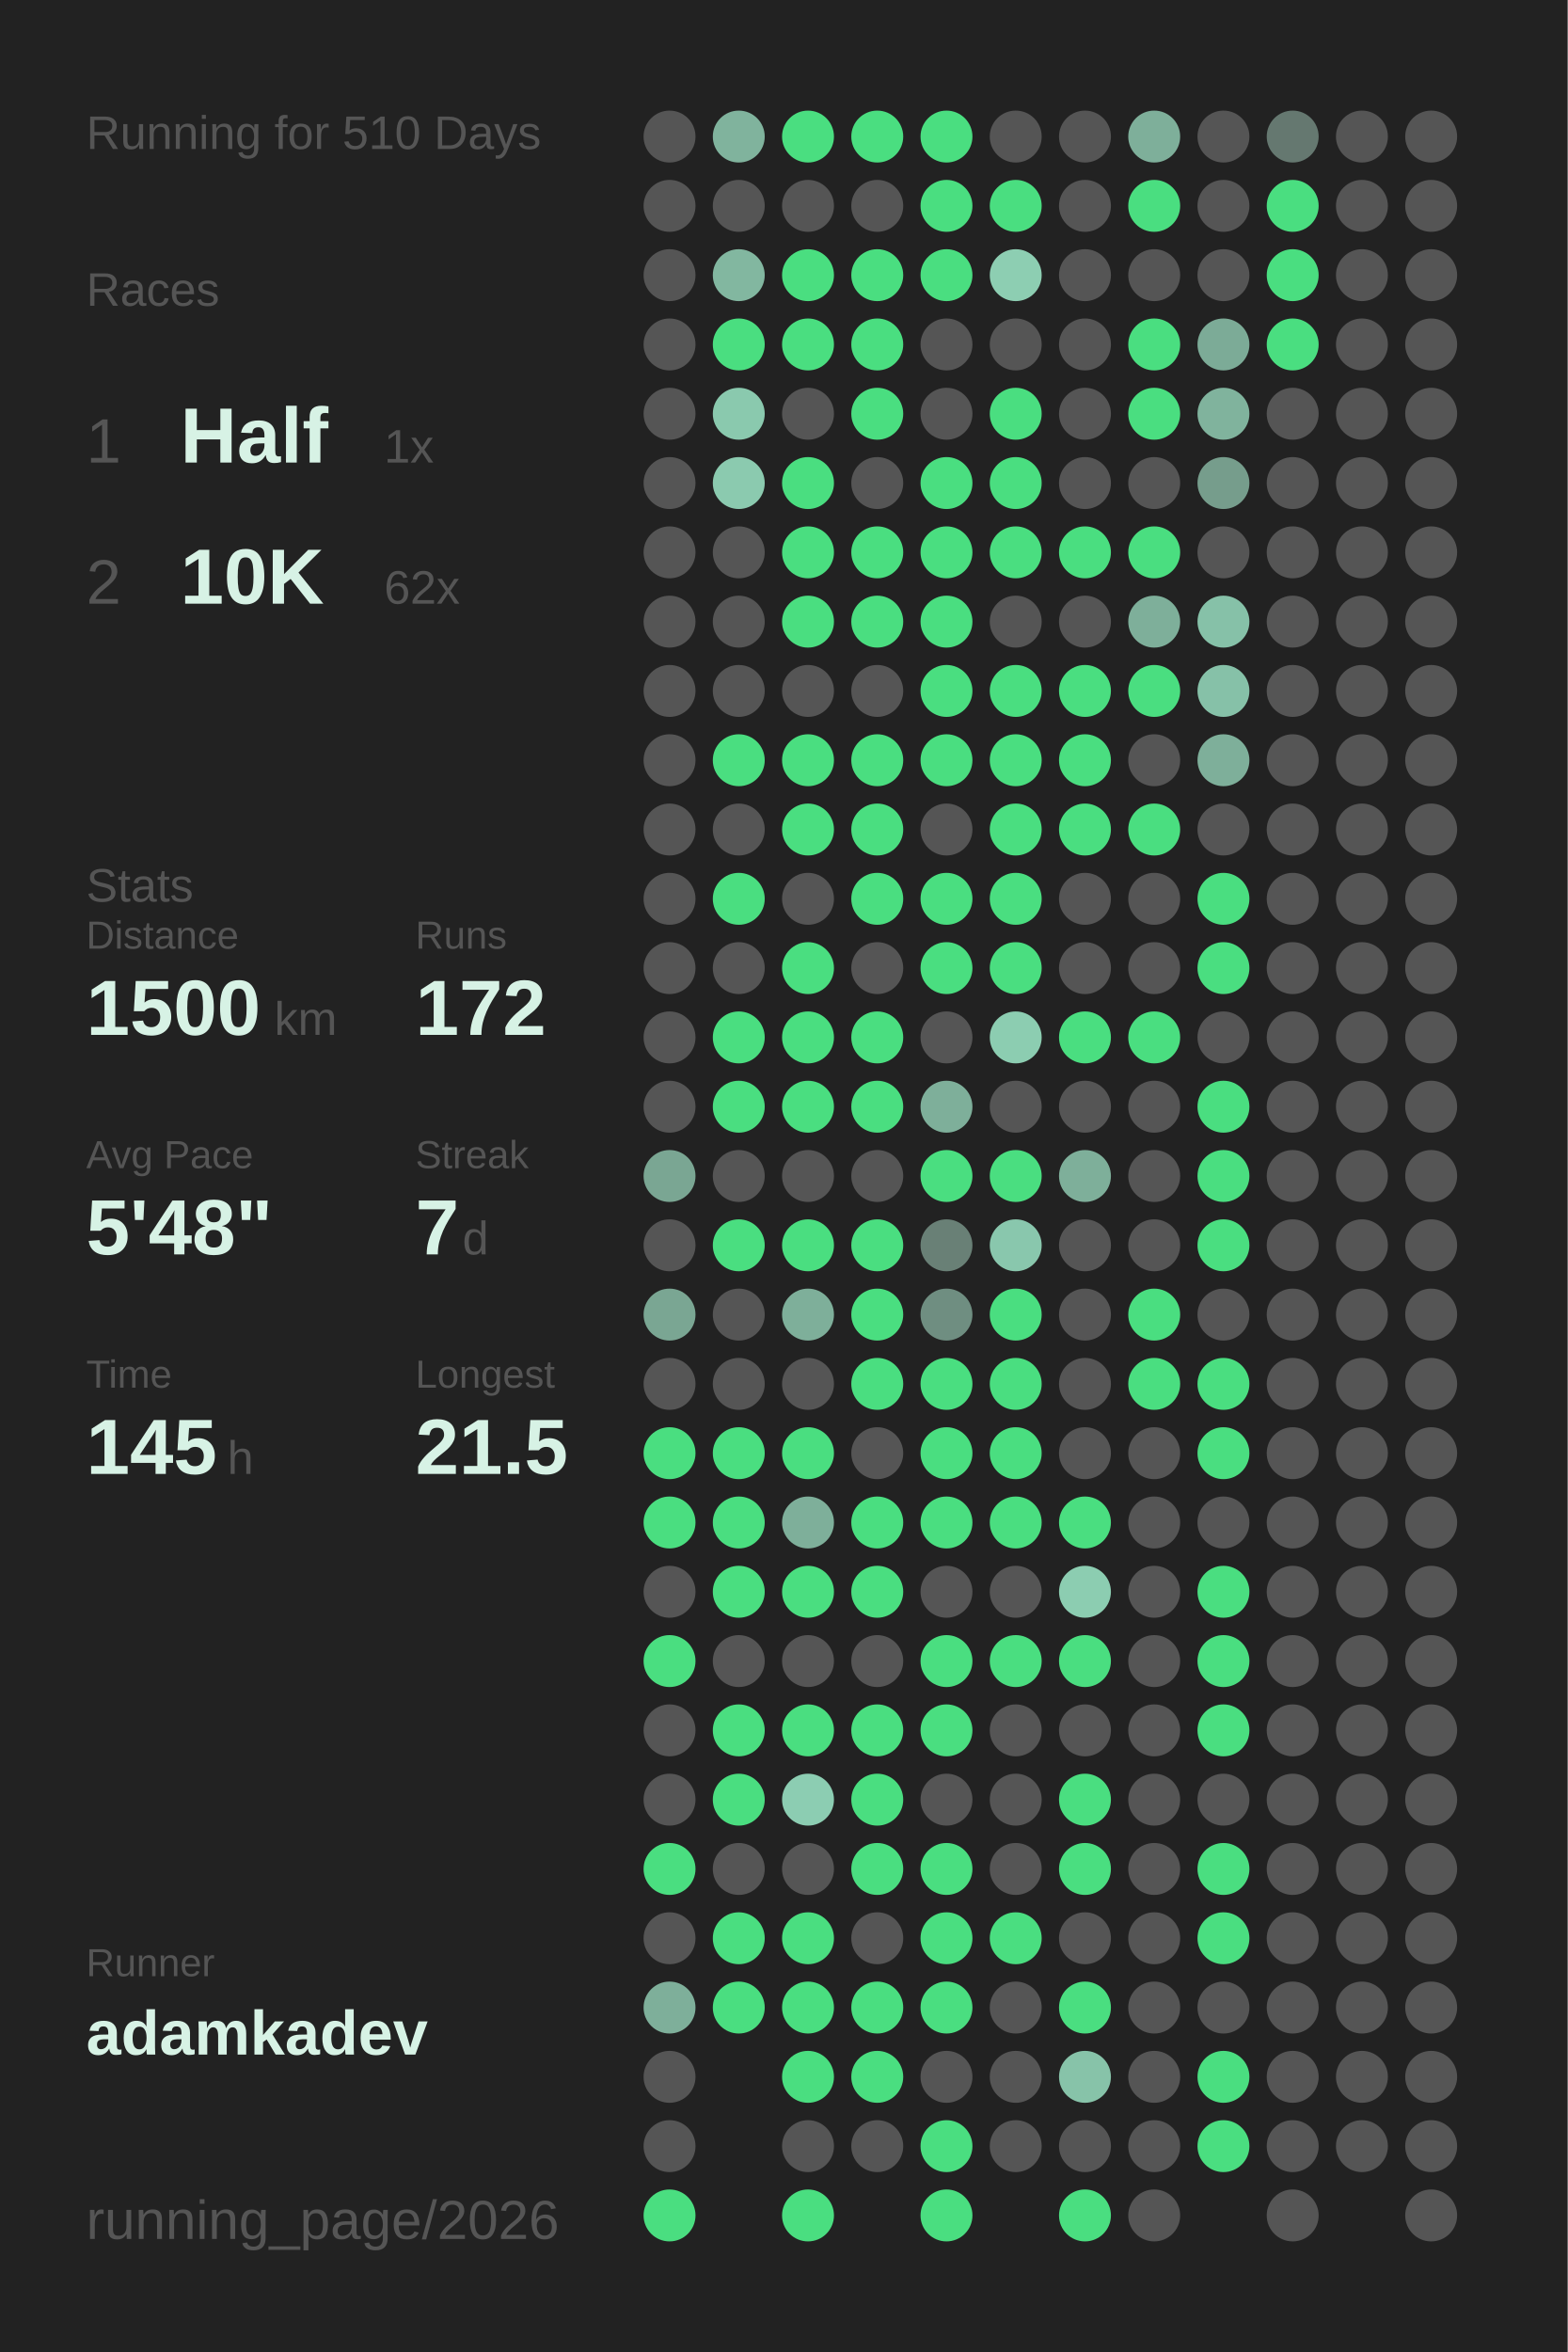
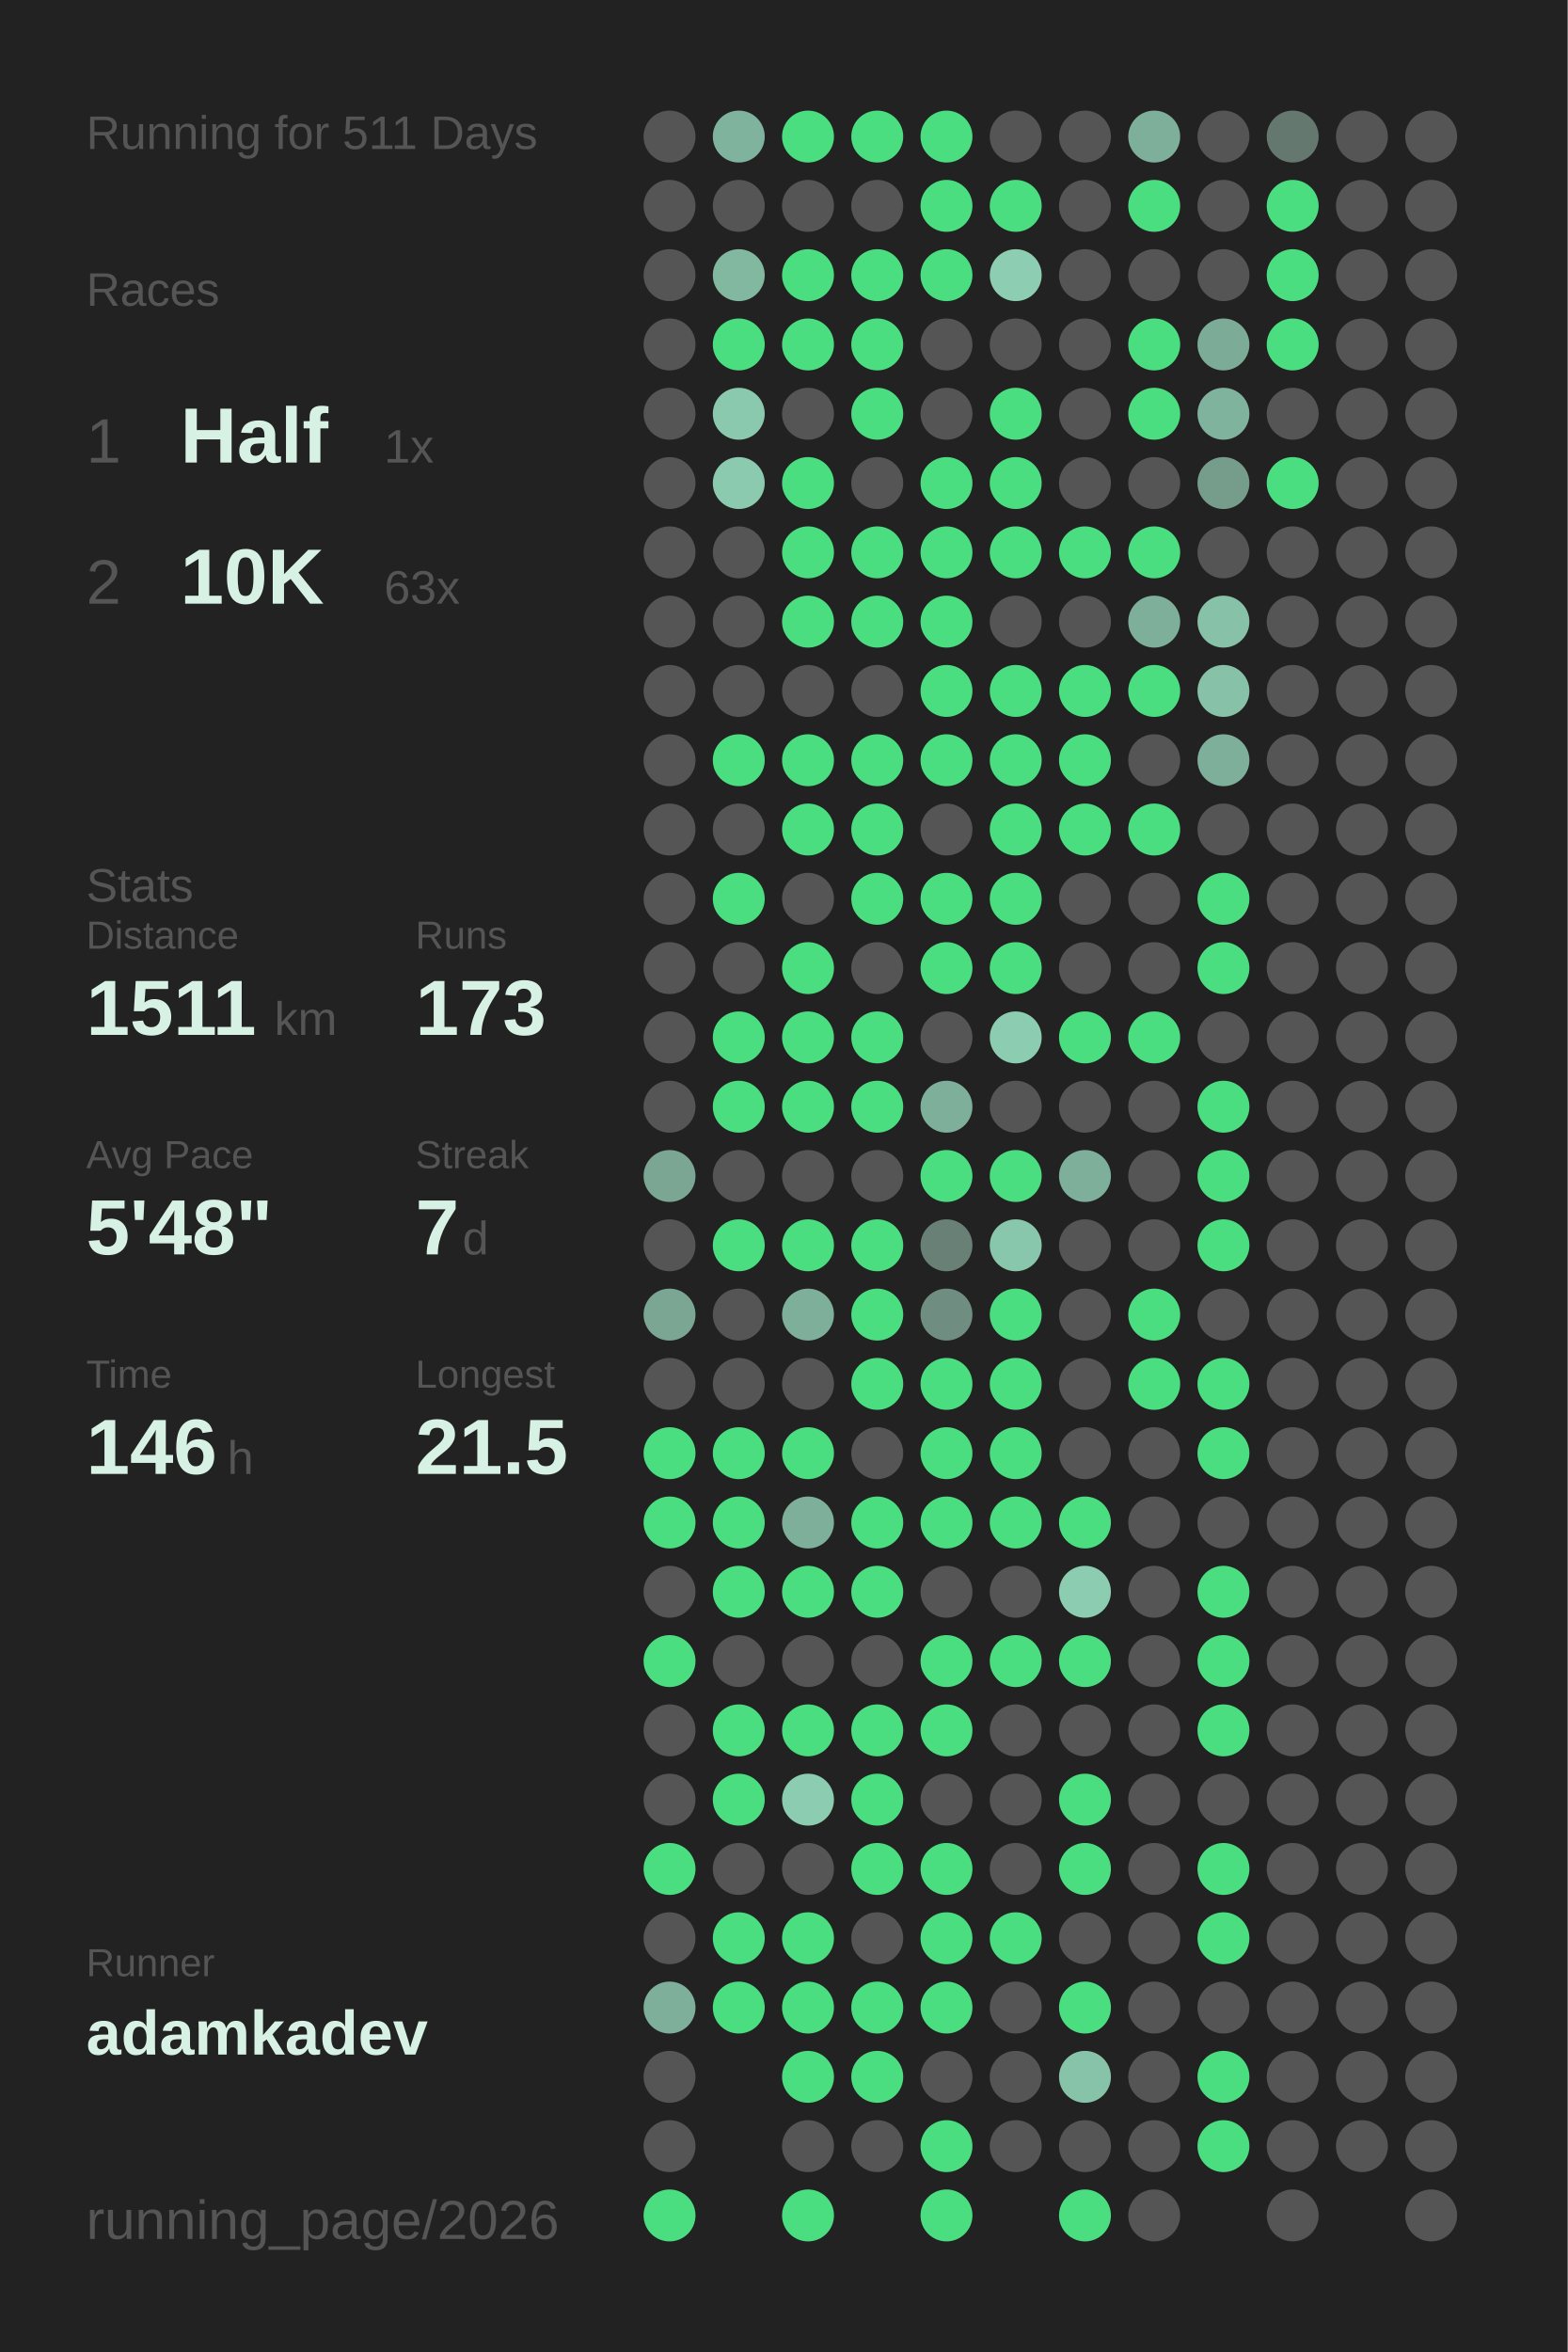
<svg xmlns="http://www.w3.org/2000/svg" baseProfile="full" height="300mm" version="1.1" viewBox="0,0,200,300" width="200mm">
  <defs />
  <rect fill="#222222" height="300" width="200" x="0" y="0" />
-   <text fill="#555555" style="font-size:6px; font-family:Arial;" x="11" y="19">Running for 510 Days</text>
+   <text fill="#555555" style="font-size:6px; font-family:Arial;" x="11" y="19">Running for 511 Days</text>
  <text fill="#555555" style="font-size:6px; font-family:Arial;" x="11" y="39">Races</text>
  <text fill="#555555" style="font-size:8px; font-family:Arial;" x="11" y="59">1</text>
  <text fill="#D7F2E5" style="font-size:10px; font-family:Arial; font-weight:bold;" x="23" y="59">Half</text>
  <text fill="#555555" style="font-size:6px; font-family:Arial;" x="49" y="59">1x</text>
  <text fill="#555555" style="font-size:8px; font-family:Arial;" x="11" y="77">2</text>
  <text fill="#D7F2E5" style="font-size:10px; font-family:Arial; font-weight:bold;" x="23" y="77">10K</text>
-   <text fill="#555555" style="font-size:6px; font-family:Arial;" x="49" y="77">62x</text>
+   <text fill="#555555" style="font-size:6px; font-family:Arial;" x="49" y="77">63x</text>
  <text fill="#555555" style="font-size:6px; font-family:Arial;" x="11" y="115">Stats</text>
  <text fill="#555555" style="font-size:5px; font-family:Arial;" x="11" y="121">Distance</text>
-   <text fill="#D7F2E5" style="font-size:10px; font-family:Arial; font-weight:bold;" x="11" y="132">1500</text>
+   <text fill="#D7F2E5" style="font-size:10px; font-family:Arial; font-weight:bold;" x="11" y="132">1511</text>
  <text fill="#555555" style="font-size:6px; font-family:Arial;" x="35" y="132">km</text>
  <text fill="#555555" style="font-size:5px; font-family:Arial;" x="53" y="121">Runs</text>
-   <text fill="#D7F2E5" style="font-size:10px; font-family:Arial; font-weight:bold;" x="53" y="132">172</text>
+   <text fill="#D7F2E5" style="font-size:10px; font-family:Arial; font-weight:bold;" x="53" y="132">173</text>
  <text fill="#555555" style="font-size:5px; font-family:Arial;" x="11" y="149">Avg Pace</text>
  <text fill="#D7F2E5" style="font-size:10px; font-family:Arial; font-weight:bold;" x="11" y="160">5'48"</text>
  <text fill="#555555" style="font-size:5px; font-family:Arial;" x="53" y="149">Streak</text>
  <text fill="#D7F2E5" style="font-size:10px; font-family:Arial; font-weight:bold;" x="53" y="160">7</text>
  <text fill="#555555" style="font-size:6px; font-family:Arial;" x="59" y="160">d</text>
  <text fill="#555555" style="font-size:5px; font-family:Arial;" x="11" y="177">Time</text>
-   <text fill="#D7F2E5" style="font-size:10px; font-family:Arial; font-weight:bold;" x="11" y="188">145</text>
+   <text fill="#D7F2E5" style="font-size:10px; font-family:Arial; font-weight:bold;" x="11" y="188">146</text>
  <text fill="#555555" style="font-size:6px; font-family:Arial;" x="29" y="188">h</text>
  <text fill="#555555" style="font-size:5px; font-family:Arial;" x="53" y="177">Longest</text>
  <text fill="#D7F2E5" style="font-size:10px; font-family:Arial; font-weight:bold;" x="53" y="188">21.5</text>
  <text fill="#555555" style="font-size:5px; font-family:Arial;" x="11" y="252.065">Runner</text>
  <text fill="#D7F2E5" style="font-size:8px; font-family:Arial; font-weight:bold;" x="11" y="262.065">adamkadev</text>
  <text fill="#555555" style="font-size:7px; font-family:Arial;" x="11" y="285.581">running_page/2026</text>
  <circle cx="85.417" cy="17.419" fill="#555555" r="3.312" />
  <circle cx="85.417" cy="26.258" fill="#555555" r="3.312" />
  <circle cx="85.417" cy="35.097" fill="#555555" r="3.312" />
  <circle cx="85.417" cy="43.935" fill="#555555" r="3.312" />
  <circle cx="85.417" cy="52.774" fill="#555555" r="3.312" />
  <circle cx="85.417" cy="61.613" fill="#555555" r="3.312" />
  <circle cx="85.417" cy="70.452" fill="#555555" r="3.312" />
  <circle cx="85.417" cy="79.29" fill="#555555" r="3.312" />
  <circle cx="85.417" cy="88.129" fill="#555555" r="3.312" />
  <circle cx="85.417" cy="96.968" fill="#555555" r="3.312" />
  <circle cx="85.417" cy="105.806" fill="#555555" r="3.312" />
  <circle cx="85.417" cy="114.645" fill="#555555" r="3.312" />
  <circle cx="85.417" cy="123.484" fill="#555555" r="3.312" />
  <circle cx="85.417" cy="132.323" fill="#555555" r="3.312" />
  <circle cx="85.417" cy="141.161" fill="#555555" r="3.312" />
  <circle cx="85.417" cy="150" fill="#7aa693" r="3.312" />
  <circle cx="85.417" cy="158.839" fill="#555555" r="3.312" />
  <circle cx="85.417" cy="167.677" fill="#7aa693" r="3.312" />
  <circle cx="85.417" cy="176.516" fill="#555555" r="3.312" />
  <circle cx="85.417" cy="185.355" fill="#4ADE80" r="3.312" />
  <circle cx="85.417" cy="194.194" fill="#4ADE80" r="3.312" />
  <circle cx="85.417" cy="203.032" fill="#555555" r="3.312" />
  <circle cx="85.417" cy="211.871" fill="#4ADE80" r="3.312" />
  <circle cx="85.417" cy="220.71" fill="#555555" r="3.312" />
  <circle cx="85.417" cy="229.548" fill="#555555" r="3.312" />
  <circle cx="85.417" cy="238.387" fill="#4ADE80" r="3.312" />
  <circle cx="85.417" cy="247.226" fill="#555555" r="3.312" />
  <circle cx="85.417" cy="256.065" fill="#7eaf9a" r="3.312" />
  <circle cx="85.417" cy="264.903" fill="#555555" r="3.312" />
  <circle cx="85.417" cy="273.742" fill="#555555" r="3.312" />
  <circle cx="85.417" cy="282.581" fill="#4ADE80" r="3.312" />
  <circle cx="94.25" cy="17.419" fill="#80b39d" r="3.312" />
  <circle cx="94.25" cy="26.258" fill="#555555" r="3.312" />
  <circle cx="94.25" cy="35.097" fill="#82b7a0" r="3.312" />
  <circle cx="94.25" cy="43.935" fill="#4ADE80" r="3.312" />
  <circle cx="94.25" cy="52.774" fill="#8ac9ae" r="3.312" />
  <circle cx="94.25" cy="61.613" fill="#8bcaaf" r="3.312" />
  <circle cx="94.25" cy="70.452" fill="#555555" r="3.312" />
  <circle cx="94.25" cy="79.29" fill="#555555" r="3.312" />
  <circle cx="94.25" cy="88.129" fill="#555555" r="3.312" />
  <circle cx="94.25" cy="96.968" fill="#4ADE80" r="3.312" />
  <circle cx="94.25" cy="105.806" fill="#555555" r="3.312" />
  <circle cx="94.25" cy="114.645" fill="#4ADE80" r="3.312" />
  <circle cx="94.25" cy="123.484" fill="#555555" r="3.312" />
  <circle cx="94.25" cy="132.323" fill="#4ADE80" r="3.312" />
  <circle cx="94.25" cy="141.161" fill="#4ADE80" r="3.312" />
  <circle cx="94.25" cy="150" fill="#555555" r="3.312" />
  <circle cx="94.25" cy="158.839" fill="#4ADE80" r="3.312" />
  <circle cx="94.25" cy="167.677" fill="#555555" r="3.312" />
  <circle cx="94.25" cy="176.516" fill="#555555" r="3.312" />
  <circle cx="94.25" cy="185.355" fill="#4ADE80" r="3.312" />
  <circle cx="94.25" cy="194.194" fill="#4ADE80" r="3.312" />
  <circle cx="94.25" cy="203.032" fill="#4ADE80" r="3.312" />
  <circle cx="94.25" cy="211.871" fill="#555555" r="3.312" />
  <circle cx="94.25" cy="220.71" fill="#4ADE80" r="3.312" />
  <circle cx="94.25" cy="229.548" fill="#4ADE80" r="3.312" />
  <circle cx="94.25" cy="238.387" fill="#555555" r="3.312" />
  <circle cx="94.25" cy="247.226" fill="#4ADE80" r="3.312" />
  <circle cx="94.25" cy="256.065" fill="#4ADE80" r="3.312" />
  <circle cx="103.083" cy="17.419" fill="#4ADE80" r="3.312" />
  <circle cx="103.083" cy="26.258" fill="#555555" r="3.312" />
  <circle cx="103.083" cy="35.097" fill="#4ADE80" r="3.312" />
  <circle cx="103.083" cy="43.935" fill="#4ADE80" r="3.312" />
  <circle cx="103.083" cy="52.774" fill="#555555" r="3.312" />
  <circle cx="103.083" cy="61.613" fill="#4ADE80" r="3.312" />
  <circle cx="103.083" cy="70.452" fill="#4ADE80" r="3.312" />
  <circle cx="103.083" cy="79.29" fill="#4ADE80" r="3.312" />
  <circle cx="103.083" cy="88.129" fill="#555555" r="3.312" />
  <circle cx="103.083" cy="96.968" fill="#4ADE80" r="3.312" />
  <circle cx="103.083" cy="105.806" fill="#4ADE80" r="3.312" />
  <circle cx="103.083" cy="114.645" fill="#555555" r="3.312" />
  <circle cx="103.083" cy="123.484" fill="#4ADE80" r="3.312" />
  <circle cx="103.083" cy="132.323" fill="#4ADE80" r="3.312" />
  <circle cx="103.083" cy="141.161" fill="#4ADE80" r="3.312" />
  <circle cx="103.083" cy="150" fill="#555555" r="3.312" />
  <circle cx="103.083" cy="158.839" fill="#4ADE80" r="3.312" />
  <circle cx="103.083" cy="167.677" fill="#7eaf9a" r="3.312" />
  <circle cx="103.083" cy="176.516" fill="#555555" r="3.312" />
  <circle cx="103.083" cy="185.355" fill="#4ADE80" r="3.312" />
  <circle cx="103.083" cy="194.194" fill="#7eaf9a" r="3.312" />
  <circle cx="103.083" cy="203.032" fill="#4ADE80" r="3.312" />
  <circle cx="103.083" cy="211.871" fill="#555555" r="3.312" />
  <circle cx="103.083" cy="220.71" fill="#4ADE80" r="3.312" />
  <circle cx="103.083" cy="229.548" fill="#8ccdb2" r="3.312" />
  <circle cx="103.083" cy="238.387" fill="#555555" r="3.312" />
  <circle cx="103.083" cy="247.226" fill="#4ADE80" r="3.312" />
  <circle cx="103.083" cy="256.065" fill="#4ADE80" r="3.312" />
  <circle cx="103.083" cy="264.903" fill="#4ADE80" r="3.312" />
  <circle cx="103.083" cy="273.742" fill="#555555" r="3.312" />
  <circle cx="103.083" cy="282.581" fill="#4ADE80" r="3.312" />
  <circle cx="111.917" cy="17.419" fill="#4ADE80" r="3.312" />
  <circle cx="111.917" cy="26.258" fill="#555555" r="3.312" />
  <circle cx="111.917" cy="35.097" fill="#4ADE80" r="3.312" />
  <circle cx="111.917" cy="43.935" fill="#4ADE80" r="3.312" />
  <circle cx="111.917" cy="52.774" fill="#4ADE80" r="3.312" />
  <circle cx="111.917" cy="61.613" fill="#555555" r="3.312" />
  <circle cx="111.917" cy="70.452" fill="#4ADE80" r="3.312" />
  <circle cx="111.917" cy="79.29" fill="#4ADE80" r="3.312" />
  <circle cx="111.917" cy="88.129" fill="#555555" r="3.312" />
  <circle cx="111.917" cy="96.968" fill="#4ADE80" r="3.312" />
  <circle cx="111.917" cy="105.806" fill="#4ADE80" r="3.312" />
  <circle cx="111.917" cy="114.645" fill="#4ADE80" r="3.312" />
  <circle cx="111.917" cy="123.484" fill="#555555" r="3.312" />
  <circle cx="111.917" cy="132.323" fill="#4ADE80" r="3.312" />
  <circle cx="111.917" cy="141.161" fill="#4ADE80" r="3.312" />
  <circle cx="111.917" cy="150" fill="#555555" r="3.312" />
  <circle cx="111.917" cy="158.839" fill="#4ADE80" r="3.312" />
  <circle cx="111.917" cy="167.677" fill="#4ADE80" r="3.312" />
  <circle cx="111.917" cy="176.516" fill="#4ADE80" r="3.312" />
  <circle cx="111.917" cy="185.355" fill="#555555" r="3.312" />
  <circle cx="111.917" cy="194.194" fill="#4ADE80" r="3.312" />
  <circle cx="111.917" cy="203.032" fill="#4ADE80" r="3.312" />
  <circle cx="111.917" cy="211.871" fill="#555555" r="3.312" />
  <circle cx="111.917" cy="220.71" fill="#4ADE80" r="3.312" />
  <circle cx="111.917" cy="229.548" fill="#4ADE80" r="3.312" />
  <circle cx="111.917" cy="238.387" fill="#4ADE80" r="3.312" />
  <circle cx="111.917" cy="247.226" fill="#555555" r="3.312" />
  <circle cx="111.917" cy="256.065" fill="#4ADE80" r="3.312" />
  <circle cx="111.917" cy="264.903" fill="#4ADE80" r="3.312" />
  <circle cx="111.917" cy="273.742" fill="#555555" r="3.312" />
  <circle cx="120.75" cy="17.419" fill="#4ADE80" r="3.312" />
  <circle cx="120.75" cy="26.258" fill="#4ADE80" r="3.312" />
  <circle cx="120.75" cy="35.097" fill="#4ADE80" r="3.312" />
  <circle cx="120.75" cy="43.935" fill="#555555" r="3.312" />
  <circle cx="120.75" cy="52.774" fill="#555555" r="3.312" />
  <circle cx="120.75" cy="61.613" fill="#4ADE80" r="3.312" />
  <circle cx="120.75" cy="70.452" fill="#4ADE80" r="3.312" />
  <circle cx="120.75" cy="79.29" fill="#4ADE80" r="3.312" />
  <circle cx="120.75" cy="88.129" fill="#4ADE80" r="3.312" />
  <circle cx="120.75" cy="96.968" fill="#4ADE80" r="3.312" />
  <circle cx="120.75" cy="105.806" fill="#555555" r="3.312" />
  <circle cx="120.75" cy="114.645" fill="#4ADE80" r="3.312" />
  <circle cx="120.75" cy="123.484" fill="#4ADE80" r="3.312" />
  <circle cx="120.75" cy="132.323" fill="#555555" r="3.312" />
  <circle cx="120.75" cy="141.161" fill="#7eaf9a" r="3.312" />
  <circle cx="120.75" cy="150" fill="#4ADE80" r="3.312" />
  <circle cx="120.75" cy="158.839" fill="#698076" r="3.312" />
  <circle cx="120.75" cy="167.677" fill="#6f8e81" r="3.312" />
  <circle cx="120.75" cy="176.516" fill="#4ADE80" r="3.312" />
  <circle cx="120.75" cy="185.355" fill="#4ADE80" r="3.312" />
  <circle cx="120.75" cy="194.194" fill="#4ADE80" r="3.312" />
  <circle cx="120.75" cy="203.032" fill="#555555" r="3.312" />
  <circle cx="120.75" cy="211.871" fill="#4ADE80" r="3.312" />
  <circle cx="120.75" cy="220.71" fill="#4ADE80" r="3.312" />
  <circle cx="120.75" cy="229.548" fill="#555555" r="3.312" />
  <circle cx="120.75" cy="238.387" fill="#4ADE80" r="3.312" />
  <circle cx="120.75" cy="247.226" fill="#4ADE80" r="3.312" />
  <circle cx="120.75" cy="256.065" fill="#4ADE80" r="3.312" />
  <circle cx="120.75" cy="264.903" fill="#555555" r="3.312" />
  <circle cx="120.75" cy="273.742" fill="#4ADE80" r="3.312" />
  <circle cx="120.75" cy="282.581" fill="#4ADE80" r="3.312" />
  <circle cx="129.583" cy="17.419" fill="#555555" r="3.312" />
  <circle cx="129.583" cy="26.258" fill="#4ADE80" r="3.312" />
  <circle cx="129.583" cy="35.097" fill="#8dceb2" r="3.312" />
  <circle cx="129.583" cy="43.935" fill="#555555" r="3.312" />
  <circle cx="129.583" cy="52.774" fill="#4ADE80" r="3.312" />
  <circle cx="129.583" cy="61.613" fill="#4ADE80" r="3.312" />
  <circle cx="129.583" cy="70.452" fill="#4ADE80" r="3.312" />
  <circle cx="129.583" cy="79.29" fill="#555555" r="3.312" />
  <circle cx="129.583" cy="88.129" fill="#4ADE80" r="3.312" />
  <circle cx="129.583" cy="96.968" fill="#4ADE80" r="3.312" />
  <circle cx="129.583" cy="105.806" fill="#4ADE80" r="3.312" />
  <circle cx="129.583" cy="114.645" fill="#4ADE80" r="3.312" />
  <circle cx="129.583" cy="123.484" fill="#4ADE80" r="3.312" />
  <circle cx="129.583" cy="132.323" fill="#8ccdb1" r="3.312" />
  <circle cx="129.583" cy="141.161" fill="#555555" r="3.312" />
  <circle cx="129.583" cy="150" fill="#4ADE80" r="3.312" />
  <circle cx="129.583" cy="158.839" fill="#89c7ad" r="3.312" />
  <circle cx="129.583" cy="167.677" fill="#4ADE80" r="3.312" />
  <circle cx="129.583" cy="176.516" fill="#4ADE80" r="3.312" />
  <circle cx="129.583" cy="185.355" fill="#4ADE80" r="3.312" />
  <circle cx="129.583" cy="194.194" fill="#4ADE80" r="3.312" />
  <circle cx="129.583" cy="203.032" fill="#555555" r="3.312" />
  <circle cx="129.583" cy="211.871" fill="#4ADE80" r="3.312" />
  <circle cx="129.583" cy="220.71" fill="#555555" r="3.312" />
  <circle cx="129.583" cy="229.548" fill="#555555" r="3.312" />
  <circle cx="129.583" cy="238.387" fill="#555555" r="3.312" />
  <circle cx="129.583" cy="247.226" fill="#4ADE80" r="3.312" />
  <circle cx="129.583" cy="256.065" fill="#555555" r="3.312" />
  <circle cx="129.583" cy="264.903" fill="#555555" r="3.312" />
  <circle cx="129.583" cy="273.742" fill="#555555" r="3.312" />
  <circle cx="138.417" cy="17.419" fill="#555555" r="3.312" />
  <circle cx="138.417" cy="26.258" fill="#555555" r="3.312" />
  <circle cx="138.417" cy="35.097" fill="#555555" r="3.312" />
  <circle cx="138.417" cy="43.935" fill="#555555" r="3.312" />
  <circle cx="138.417" cy="52.774" fill="#555555" r="3.312" />
  <circle cx="138.417" cy="61.613" fill="#555555" r="3.312" />
  <circle cx="138.417" cy="70.452" fill="#4ADE80" r="3.312" />
  <circle cx="138.417" cy="79.29" fill="#555555" r="3.312" />
  <circle cx="138.417" cy="88.129" fill="#4ADE80" r="3.312" />
  <circle cx="138.417" cy="96.968" fill="#4ADE80" r="3.312" />
  <circle cx="138.417" cy="105.806" fill="#4ADE80" r="3.312" />
  <circle cx="138.417" cy="114.645" fill="#555555" r="3.312" />
  <circle cx="138.417" cy="123.484" fill="#555555" r="3.312" />
  <circle cx="138.417" cy="132.323" fill="#4ADE80" r="3.312" />
  <circle cx="138.417" cy="141.161" fill="#555555" r="3.312" />
  <circle cx="138.417" cy="150" fill="#7eaf9a" r="3.312" />
  <circle cx="138.417" cy="158.839" fill="#555555" r="3.312" />
  <circle cx="138.417" cy="167.677" fill="#555555" r="3.312" />
  <circle cx="138.417" cy="176.516" fill="#555555" r="3.312" />
  <circle cx="138.417" cy="185.355" fill="#555555" r="3.312" />
  <circle cx="138.417" cy="194.194" fill="#4ADE80" r="3.312" />
  <circle cx="138.417" cy="203.032" fill="#8ccdb1" r="3.312" />
  <circle cx="138.417" cy="211.871" fill="#4ADE80" r="3.312" />
  <circle cx="138.417" cy="220.71" fill="#555555" r="3.312" />
  <circle cx="138.417" cy="229.548" fill="#4ADE80" r="3.312" />
  <circle cx="138.417" cy="238.387" fill="#4ADE80" r="3.312" />
  <circle cx="138.417" cy="247.226" fill="#555555" r="3.312" />
  <circle cx="138.417" cy="256.065" fill="#4ADE80" r="3.312" />
  <circle cx="138.417" cy="264.903" fill="#87c3a9" r="3.312" />
  <circle cx="138.417" cy="273.742" fill="#555555" r="3.312" />
  <circle cx="138.417" cy="282.581" fill="#4ADE80" r="3.312" />
  <circle cx="147.25" cy="17.419" fill="#7eaf9a" r="3.312" />
  <circle cx="147.25" cy="26.258" fill="#4ADE80" r="3.312" />
  <circle cx="147.25" cy="35.097" fill="#555555" r="3.312" />
  <circle cx="147.25" cy="43.935" fill="#4ADE80" r="3.312" />
  <circle cx="147.25" cy="52.774" fill="#4ADE80" r="3.312" />
  <circle cx="147.25" cy="61.613" fill="#555555" r="3.312" />
  <circle cx="147.25" cy="70.452" fill="#4ADE80" r="3.312" />
  <circle cx="147.25" cy="79.29" fill="#7eaf9a" r="3.312" />
  <circle cx="147.25" cy="88.129" fill="#4ADE80" r="3.312" />
  <circle cx="147.25" cy="96.968" fill="#555555" r="3.312" />
  <circle cx="147.25" cy="105.806" fill="#4ADE80" r="3.312" />
  <circle cx="147.25" cy="114.645" fill="#555555" r="3.312" />
  <circle cx="147.25" cy="123.484" fill="#555555" r="3.312" />
  <circle cx="147.25" cy="132.323" fill="#4ADE80" r="3.312" />
  <circle cx="147.25" cy="141.161" fill="#555555" r="3.312" />
  <circle cx="147.25" cy="150" fill="#555555" r="3.312" />
  <circle cx="147.25" cy="158.839" fill="#555555" r="3.312" />
  <circle cx="147.25" cy="167.677" fill="#4ADE80" r="3.312" />
  <circle cx="147.25" cy="176.516" fill="#4ADE80" r="3.312" />
  <circle cx="147.25" cy="185.355" fill="#555555" r="3.312" />
  <circle cx="147.25" cy="194.194" fill="#555555" r="3.312" />
  <circle cx="147.25" cy="203.032" fill="#555555" r="3.312" />
  <circle cx="147.25" cy="211.871" fill="#555555" r="3.312" />
  <circle cx="147.25" cy="220.71" fill="#555555" r="3.312" />
  <circle cx="147.25" cy="229.548" fill="#555555" r="3.312" />
  <circle cx="147.25" cy="238.387" fill="#555555" r="3.312" />
  <circle cx="147.25" cy="247.226" fill="#555555" r="3.312" />
  <circle cx="147.25" cy="256.065" fill="#555555" r="3.312" />
  <circle cx="147.25" cy="264.903" fill="#555555" r="3.312" />
  <circle cx="147.25" cy="273.742" fill="#555555" r="3.312" />
  <circle cx="147.25" cy="282.581" fill="#555555" r="3.312" />
  <circle cx="156.083" cy="17.419" fill="#555555" r="3.312" />
  <circle cx="156.083" cy="26.258" fill="#555555" r="3.312" />
  <circle cx="156.083" cy="35.097" fill="#555555" r="3.312" />
  <circle cx="156.083" cy="43.935" fill="#7cab97" r="3.312" />
  <circle cx="156.083" cy="52.774" fill="#80b39d" r="3.312" />
  <circle cx="156.083" cy="61.613" fill="#769d8c" r="3.312" />
  <circle cx="156.083" cy="70.452" fill="#555555" r="3.312" />
  <circle cx="156.083" cy="79.29" fill="#86c1a8" r="3.312" />
  <circle cx="156.083" cy="88.129" fill="#86c1a8" r="3.312" />
  <circle cx="156.083" cy="96.968" fill="#7eaf9a" r="3.312" />
  <circle cx="156.083" cy="105.806" fill="#555555" r="3.312" />
  <circle cx="156.083" cy="114.645" fill="#4ADE80" r="3.312" />
  <circle cx="156.083" cy="123.484" fill="#4ADE80" r="3.312" />
  <circle cx="156.083" cy="132.323" fill="#555555" r="3.312" />
  <circle cx="156.083" cy="141.161" fill="#4ADE80" r="3.312" />
  <circle cx="156.083" cy="150" fill="#4ADE80" r="3.312" />
  <circle cx="156.083" cy="158.839" fill="#4ADE80" r="3.312" />
  <circle cx="156.083" cy="167.677" fill="#555555" r="3.312" />
  <circle cx="156.083" cy="176.516" fill="#4ADE80" r="3.312" />
  <circle cx="156.083" cy="185.355" fill="#4ADE80" r="3.312" />
  <circle cx="156.083" cy="194.194" fill="#555555" r="3.312" />
  <circle cx="156.083" cy="203.032" fill="#4ADE80" r="3.312" />
  <circle cx="156.083" cy="211.871" fill="#4ADE80" r="3.312" />
  <circle cx="156.083" cy="220.71" fill="#4ADE80" r="3.312" />
  <circle cx="156.083" cy="229.548" fill="#555555" r="3.312" />
  <circle cx="156.083" cy="238.387" fill="#4ADE80" r="3.312" />
  <circle cx="156.083" cy="247.226" fill="#4ADE80" r="3.312" />
  <circle cx="156.083" cy="256.065" fill="#555555" r="3.312" />
  <circle cx="156.083" cy="264.903" fill="#4ADE80" r="3.312" />
  <circle cx="156.083" cy="273.742" fill="#4ADE80" r="3.312" />
  <circle cx="164.917" cy="17.419" fill="#657870" r="3.312" />
  <circle cx="164.917" cy="26.258" fill="#4ADE80" r="3.312" />
  <circle cx="164.917" cy="35.097" fill="#4ADE80" r="3.312" />
  <circle cx="164.917" cy="43.935" fill="#4ADE80" r="3.312" />
  <circle cx="164.917" cy="52.774" fill="#555555" r="3.312" />
-   <circle cx="164.917" cy="61.613" fill="#555555" r="3.312" />
+   <circle cx="164.917" cy="61.613" fill="#4ADE80" r="3.312" />
  <circle cx="164.917" cy="70.452" fill="#555555" r="3.312" />
  <circle cx="164.917" cy="79.29" fill="#555555" r="3.312" />
  <circle cx="164.917" cy="88.129" fill="#555555" r="3.312" />
  <circle cx="164.917" cy="96.968" fill="#555555" r="3.312" />
  <circle cx="164.917" cy="105.806" fill="#555555" r="3.312" />
  <circle cx="164.917" cy="114.645" fill="#555555" r="3.312" />
  <circle cx="164.917" cy="123.484" fill="#555555" r="3.312" />
  <circle cx="164.917" cy="132.323" fill="#555555" r="3.312" />
  <circle cx="164.917" cy="141.161" fill="#555555" r="3.312" />
  <circle cx="164.917" cy="150" fill="#555555" r="3.312" />
  <circle cx="164.917" cy="158.839" fill="#555555" r="3.312" />
  <circle cx="164.917" cy="167.677" fill="#555555" r="3.312" />
  <circle cx="164.917" cy="176.516" fill="#555555" r="3.312" />
  <circle cx="164.917" cy="185.355" fill="#555555" r="3.312" />
  <circle cx="164.917" cy="194.194" fill="#555555" r="3.312" />
  <circle cx="164.917" cy="203.032" fill="#555555" r="3.312" />
  <circle cx="164.917" cy="211.871" fill="#555555" r="3.312" />
  <circle cx="164.917" cy="220.71" fill="#555555" r="3.312" />
  <circle cx="164.917" cy="229.548" fill="#555555" r="3.312" />
  <circle cx="164.917" cy="238.387" fill="#555555" r="3.312" />
  <circle cx="164.917" cy="247.226" fill="#555555" r="3.312" />
  <circle cx="164.917" cy="256.065" fill="#555555" r="3.312" />
  <circle cx="164.917" cy="264.903" fill="#555555" r="3.312" />
  <circle cx="164.917" cy="273.742" fill="#555555" r="3.312" />
  <circle cx="164.917" cy="282.581" fill="#555555" r="3.312" />
  <circle cx="173.75" cy="17.419" fill="#555555" r="3.312" />
  <circle cx="173.75" cy="26.258" fill="#555555" r="3.312" />
  <circle cx="173.75" cy="35.097" fill="#555555" r="3.312" />
  <circle cx="173.75" cy="43.935" fill="#555555" r="3.312" />
  <circle cx="173.75" cy="52.774" fill="#555555" r="3.312" />
  <circle cx="173.75" cy="61.613" fill="#555555" r="3.312" />
  <circle cx="173.75" cy="70.452" fill="#555555" r="3.312" />
  <circle cx="173.75" cy="79.29" fill="#555555" r="3.312" />
  <circle cx="173.75" cy="88.129" fill="#555555" r="3.312" />
  <circle cx="173.75" cy="96.968" fill="#555555" r="3.312" />
  <circle cx="173.75" cy="105.806" fill="#555555" r="3.312" />
  <circle cx="173.75" cy="114.645" fill="#555555" r="3.312" />
  <circle cx="173.75" cy="123.484" fill="#555555" r="3.312" />
  <circle cx="173.75" cy="132.323" fill="#555555" r="3.312" />
  <circle cx="173.75" cy="141.161" fill="#555555" r="3.312" />
  <circle cx="173.75" cy="150" fill="#555555" r="3.312" />
  <circle cx="173.75" cy="158.839" fill="#555555" r="3.312" />
  <circle cx="173.75" cy="167.677" fill="#555555" r="3.312" />
  <circle cx="173.75" cy="176.516" fill="#555555" r="3.312" />
  <circle cx="173.75" cy="185.355" fill="#555555" r="3.312" />
  <circle cx="173.75" cy="194.194" fill="#555555" r="3.312" />
  <circle cx="173.75" cy="203.032" fill="#555555" r="3.312" />
  <circle cx="173.75" cy="211.871" fill="#555555" r="3.312" />
  <circle cx="173.75" cy="220.71" fill="#555555" r="3.312" />
  <circle cx="173.75" cy="229.548" fill="#555555" r="3.312" />
  <circle cx="173.75" cy="238.387" fill="#555555" r="3.312" />
  <circle cx="173.75" cy="247.226" fill="#555555" r="3.312" />
  <circle cx="173.75" cy="256.065" fill="#555555" r="3.312" />
  <circle cx="173.75" cy="264.903" fill="#555555" r="3.312" />
  <circle cx="173.75" cy="273.742" fill="#555555" r="3.312" />
  <circle cx="182.583" cy="17.419" fill="#555555" r="3.312" />
  <circle cx="182.583" cy="26.258" fill="#555555" r="3.312" />
  <circle cx="182.583" cy="35.097" fill="#555555" r="3.312" />
  <circle cx="182.583" cy="43.935" fill="#555555" r="3.312" />
  <circle cx="182.583" cy="52.774" fill="#555555" r="3.312" />
  <circle cx="182.583" cy="61.613" fill="#555555" r="3.312" />
  <circle cx="182.583" cy="70.452" fill="#555555" r="3.312" />
  <circle cx="182.583" cy="79.29" fill="#555555" r="3.312" />
  <circle cx="182.583" cy="88.129" fill="#555555" r="3.312" />
  <circle cx="182.583" cy="96.968" fill="#555555" r="3.312" />
  <circle cx="182.583" cy="105.806" fill="#555555" r="3.312" />
  <circle cx="182.583" cy="114.645" fill="#555555" r="3.312" />
  <circle cx="182.583" cy="123.484" fill="#555555" r="3.312" />
  <circle cx="182.583" cy="132.323" fill="#555555" r="3.312" />
  <circle cx="182.583" cy="141.161" fill="#555555" r="3.312" />
  <circle cx="182.583" cy="150" fill="#555555" r="3.312" />
  <circle cx="182.583" cy="158.839" fill="#555555" r="3.312" />
  <circle cx="182.583" cy="167.677" fill="#555555" r="3.312" />
  <circle cx="182.583" cy="176.516" fill="#555555" r="3.312" />
  <circle cx="182.583" cy="185.355" fill="#555555" r="3.312" />
  <circle cx="182.583" cy="194.194" fill="#555555" r="3.312" />
  <circle cx="182.583" cy="203.032" fill="#555555" r="3.312" />
  <circle cx="182.583" cy="211.871" fill="#555555" r="3.312" />
  <circle cx="182.583" cy="220.71" fill="#555555" r="3.312" />
  <circle cx="182.583" cy="229.548" fill="#555555" r="3.312" />
  <circle cx="182.583" cy="238.387" fill="#555555" r="3.312" />
  <circle cx="182.583" cy="247.226" fill="#555555" r="3.312" />
  <circle cx="182.583" cy="256.065" fill="#555555" r="3.312" />
  <circle cx="182.583" cy="264.903" fill="#555555" r="3.312" />
  <circle cx="182.583" cy="273.742" fill="#555555" r="3.312" />
  <circle cx="182.583" cy="282.581" fill="#555555" r="3.312" />
</svg>
